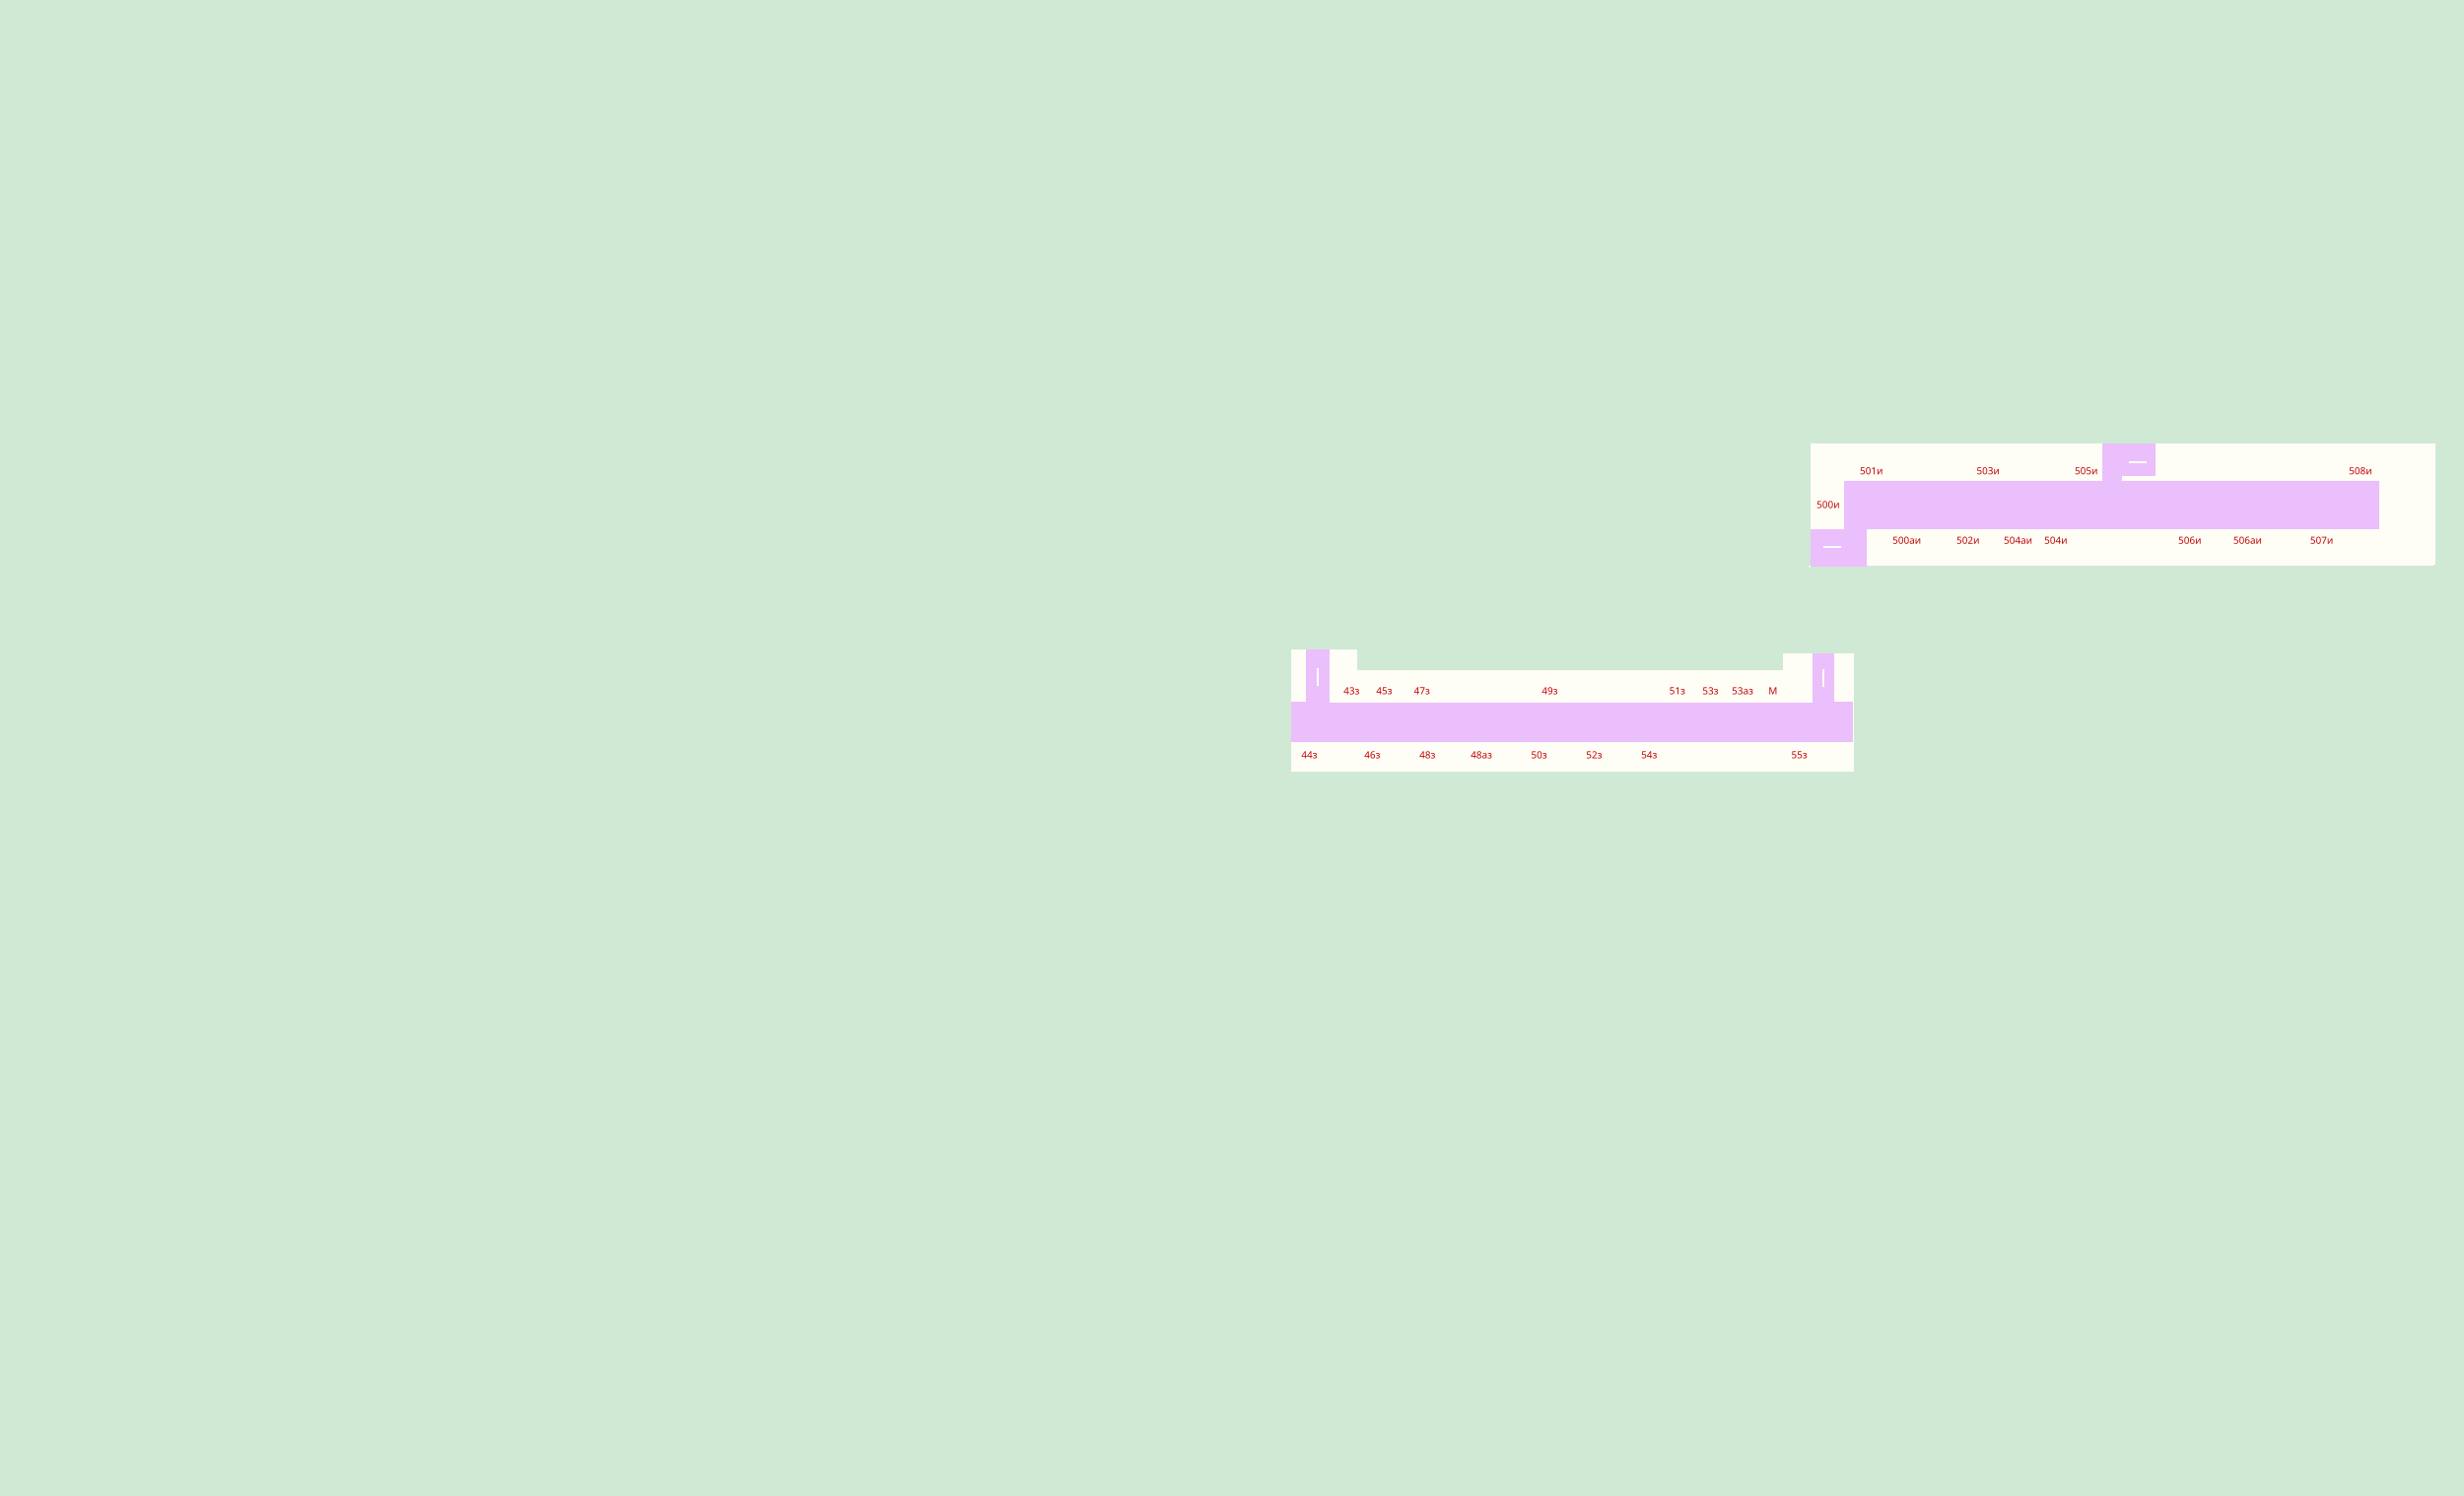
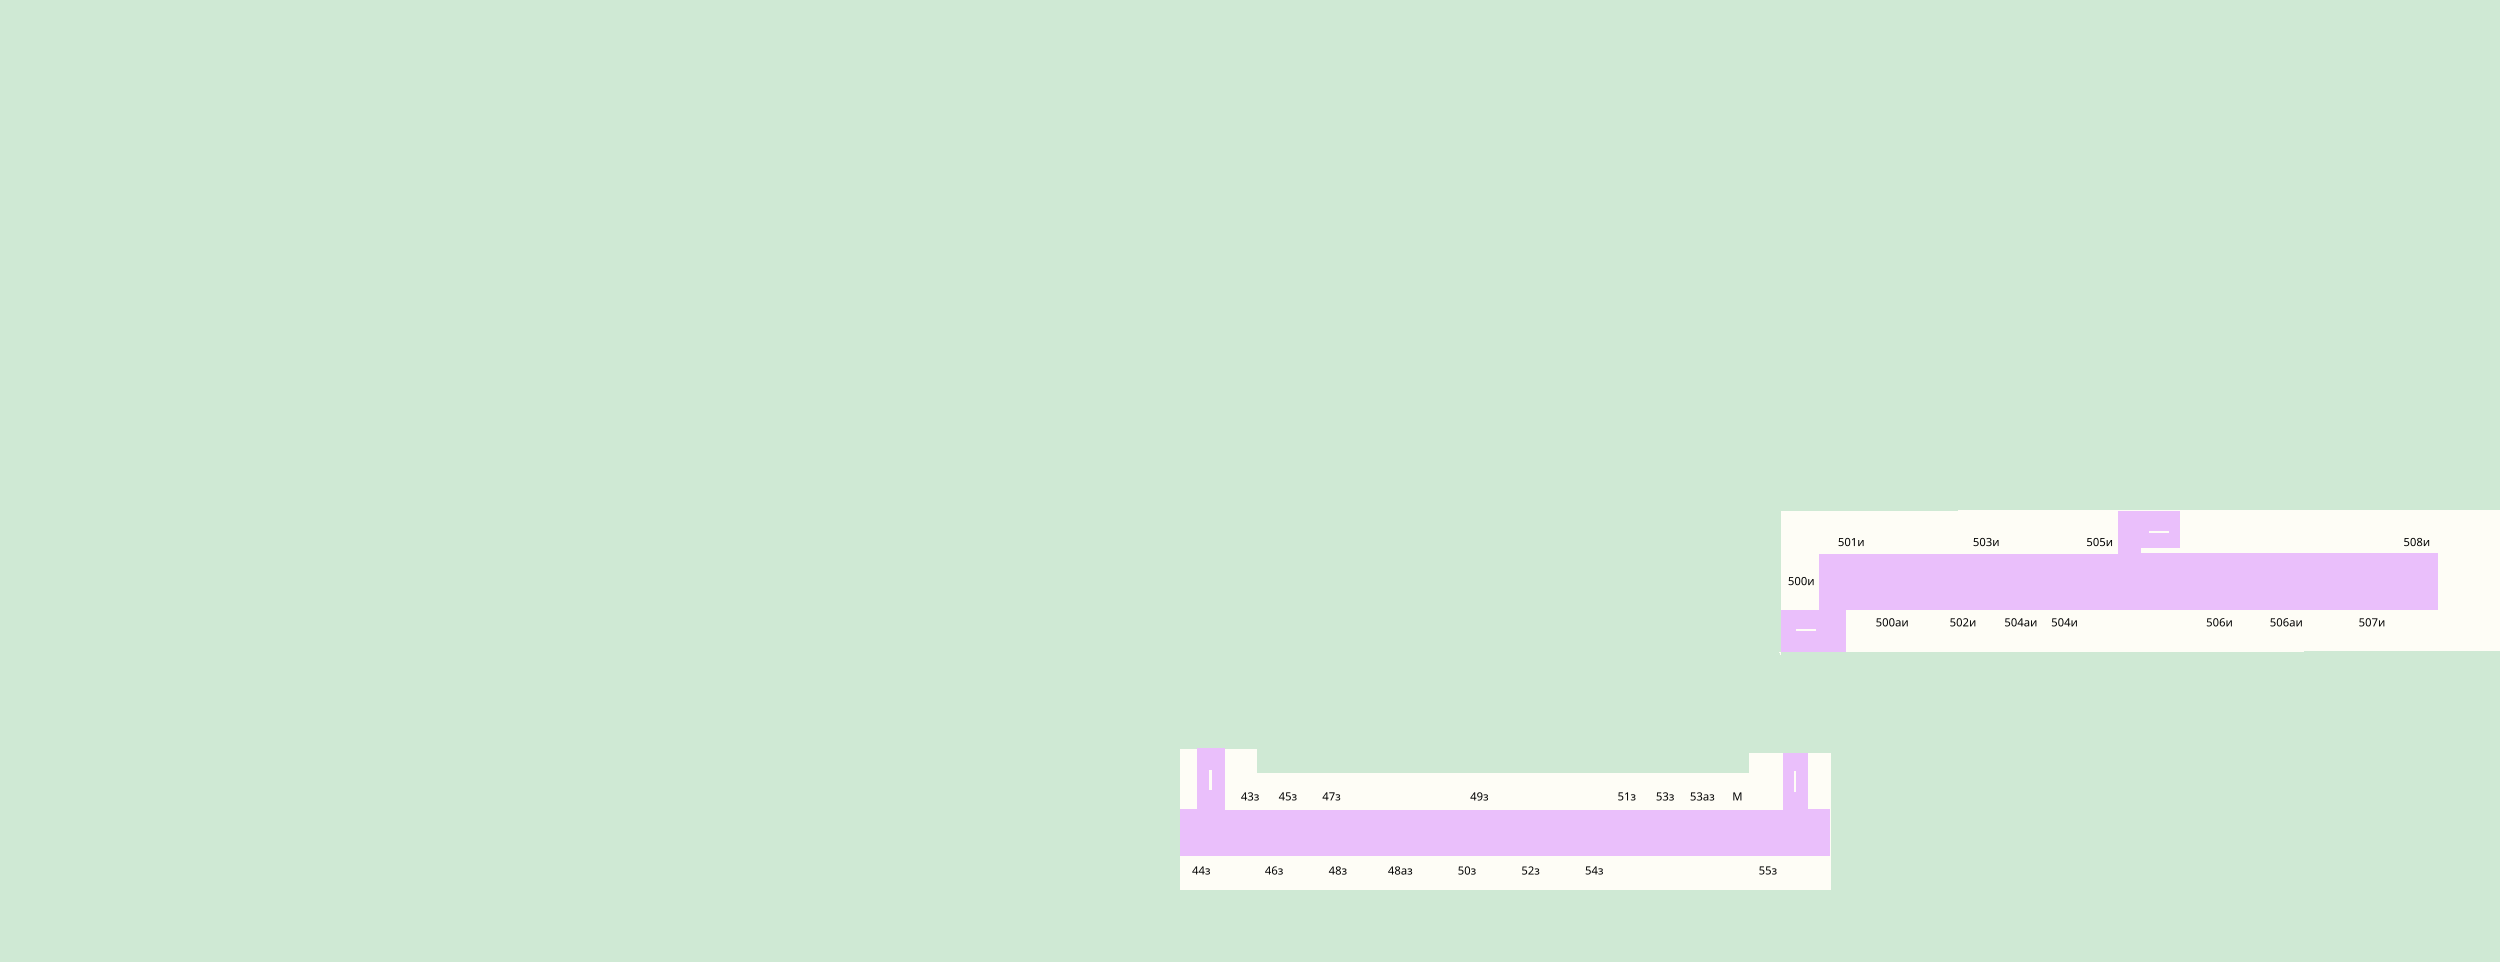
- <svg xmlns="http://www.w3.org/2000/svg" width="14in" height="8.5in" id="svg4690" version="1.1" viewBox="0 0 990 765" shape-rendering="crispEdges" enable-background="new">
+ <svg xmlns="http://www.w3.org/2000/svg" width="12.283in" height="4.722in" id="svg4690" version="1.1" viewBox="0 0 868.598 425" style="shape-rendering:crispEdges;enable-background:new">
  <defs id="defs4692">
    </defs>
-   <g id="layer2" style="display:inline">
-     <rect style="color:#000000;clip-rule:nonzero;display:inline;overflow:visible;visibility:visible;opacity:1;isolation:auto;mix-blend-mode:normal;color-interpolation:sRGB;color-interpolation-filters:linearRGB;solid-color:#000000;solid-opacity:1;fill:#cfe9d4;fill-opacity:1;fill-rule:evenodd;stroke:none;stroke-width:40.459;stroke-linecap:butt;stroke-linejoin:miter;stroke-miterlimit:3.727;stroke-dasharray:none;stroke-dashoffset:0;stroke-opacity:1;color-rendering:auto;image-rendering:auto;shape-rendering:auto;text-rendering:auto;enable-background:accumulate" id="rect4369" width="1854" height="1114" x="-235" y="-301" />
+   <g id="layer2" style="display:inline" transform="translate(-121.7844,-1.080227)">
+     <rect style="color:#000000;clip-rule:nonzero;display:inline;overflow:visible;visibility:visible;opacity:1;isolation:auto;mix-blend-mode:normal;color-interpolation:sRGB;color-interpolation-filters:linearRGB;solid-color:#000000;solid-opacity:1;fill:#cfe9d4;fill-opacity:1;fill-rule:evenodd;stroke:none;stroke-width:40.459;stroke-linecap:butt;stroke-linejoin:miter;stroke-miterlimit:3.727;stroke-dasharray:none;stroke-dashoffset:0;stroke-opacity:1;color-rendering:auto;image-rendering:auto;shape-rendering:auto;text-rendering:auto;enable-background:accumulate" id="rect4369" width="3009.273" height="1907.568" x="-926.411" y="-721.215" />
    <path style="display:inline;fill:#fefdf6;fill-opacity:1;fill-rule:evenodd;stroke:none;stroke-width:3;stroke-linecap:butt;stroke-linejoin:miter;stroke-miterlimit:3.727;stroke-dasharray:none;stroke-opacity:1" d="m 791.978,334.126 20.836,0 0,60.501 -287.575,0 0,-0.587 0,-61.676 c 6.33,0.032 2.659,-0.031 13.989,-0.084 l 19.877,0.084 0,10.573 217.547,0 0,-8.811 15.576,0" id="path4965-8" />
    <path style="display:inline;fill:#fefdf6;fill-opacity:1;fill-rule:evenodd;stroke:none;stroke-width:3;stroke-linecap:butt;stroke-linejoin:miter;stroke-miterlimit:3.727;stroke-dasharray:none;stroke-opacity:1" d="m 790.87,290.915 c 0.094,-20.597 0.038,-43.445 0.038,-64.042 l 319.518,-0.19 0,62.357 -320.432,0.5" id="path6805-6" />
  </g>
-   <g id="layer1" style="display:inline">
+   <g id="layer1" style="display:inline" transform="translate(-121.7844,-1.080227)">
    <path style="display:inline;fill:#eabffb;fill-opacity:1;fill-rule:evenodd;stroke:none;stroke-width:1px;stroke-linecap:butt;stroke-linejoin:miter;stroke-opacity:1" d="m 790.554,270.801 17.25,0 0,-24.75 132,0 0,-19.188 27.5,0 0,16.688 -17,0 0,2.25 131.25,0 0,25 -261.75,0 0,18.75 -28.875,0 0,-18.75 z" id="path4488" />
    <path style="fill:#eabffb;fill-opacity:1;fill-rule:evenodd;stroke:none;stroke-width:1px;stroke-linecap:butt;stroke-linejoin:miter;stroke-opacity:1" d="m 525,380 0,-21.25 7.75,0 0,-26.75 12.25,0 0,27.25 246.75,0 0,-25 11.25,0 0,24.75 9.75,0 0,20.75 -287.75,0 z" id="path4361" />
    <path style="display:inline;fill:#fefdf6;fill-opacity:1;fill-rule:evenodd;stroke:#fefdf6;stroke-width:1;stroke-linecap:butt;stroke-linejoin:miter;stroke-miterlimit:4;stroke-dasharray:none;stroke-opacity:1" d="m 953.799,236.293 8.865,0" id="path3349" />
    <path style="display:inline;fill:none;fill-rule:evenodd;stroke:#fefdf6;stroke-width:1;stroke-linecap:butt;stroke-linejoin:miter;stroke-miterlimit:4;stroke-dasharray:none;stroke-opacity:1" d="m 797.471,279.794 8.865,0" id="path3349-3" />
    <path style="display:inline;opacity:1;fill:none;fill-rule:evenodd;stroke:#fefdf6;stroke-width:1;stroke-linecap:butt;stroke-linejoin:miter;stroke-miterlimit:4;stroke-dasharray:none;stroke-opacity:1" d="m 538.606,341.549 0,9.072" id="path3349-3-0-6" />
    <path style="display:inline;opacity:1;fill:none;fill-rule:evenodd;stroke:#fefdf6;stroke-width:1;stroke-linecap:butt;stroke-linejoin:miter;stroke-miterlimit:4;stroke-dasharray:none;stroke-opacity:1" d="m 797.201,342.035 0,9.072" id="path3349-3-0" />
  </g>
-   <g id="layer4" style="display:none;opacity:0.99">
+   <g id="layer4" style="display:none;opacity:0.99" transform="translate(-121.7844,-1.080227)">
    <rect style="display:inline;opacity:1;fill:#ff7b00;fill-opacity:0.121;stroke:none;stroke-width:1;stroke-miterlimit:4;stroke-dasharray:4, 1;stroke-dashoffset:0;stroke-opacity:1" id="rect4234-51-48-85" width="19.493" height="284.363" x="-379.105" y="526.806" transform="matrix(-2.125523e-4,-1,1,-1.3513822e-4,0,0)" />
    <text xml:space="preserve" style="font-style:normal;font-weight:normal;font-size:5px;line-height:125%;font-family:sans-serif;letter-spacing:0px;word-spacing:0px;display:inline;opacity:1;fill:#000000;fill-opacity:1;stroke:none;stroke-width:1px;stroke-linecap:butt;stroke-linejoin:miter;stroke-opacity:1" x="377.221" y="144.725" id="text4424">
      <tspan id="tspan4426" x="377.221" y="144.725" style="font-size:7.5px" />
    </text>
    <rect style="display:inline;opacity:1;fill:#ff7b00;fill-opacity:0.121;stroke:none;stroke-width:1;stroke-miterlimit:4;stroke-dasharray:4, 1;stroke-dashoffset:0;stroke-opacity:1" id="rect4234-51-48" width="23.166" height="272.65" x="-270.977" y="808.853" transform="matrix(-1.8301595e-4,-1,1,-1.5694774e-4,0,0)" />
    <path style="display:inline;opacity:1;fill:none;fill-rule:evenodd;stroke:#cc9795;stroke-width:1.218;stroke-linecap:butt;stroke-linejoin:miter;stroke-miterlimit:4;stroke-dasharray:4.873, 1.218;stroke-dashoffset:0;stroke-opacity:1" d="m 808.41,258.738 273.416,0" id="path8505-6-7" />
    <rect style="display:inline;opacity:1;fill:#ff7b00;fill-opacity:0.121;stroke:none;stroke-width:1;stroke-miterlimit:4;stroke-dasharray:4, 1;stroke-dashoffset:0;stroke-opacity:1" id="rect4234-51-48-8" width="8.684" height="39.357" x="810.487" y="246.274" transform="matrix(1,-6.6034152e-5,4.3498561e-4,0.9999999,0,0)" />
    <path style="display:inline;opacity:1;fill:none;fill-rule:evenodd;stroke:#cc9795;stroke-width:1.161;stroke-linecap:butt;stroke-linejoin:miter;stroke-miterlimit:4;stroke-dasharray:4.645, 1.161;stroke-dashoffset:0;stroke-opacity:1" d="m 814.945,247.386 0,38.371" id="path8505-6-7-9" />
    <text xml:space="preserve" style="font-style:normal;font-variant:normal;font-weight:normal;font-stretch:normal;font-size:5px;line-height:125%;font-family:sans-serif;-inkscape-font-specification:'sans-serif, Normal';text-align:start;letter-spacing:0px;word-spacing:0px;writing-mode:lr-tb;text-anchor:start;display:inline;opacity:1;fill:#000000;fill-opacity:1;stroke:none;stroke-width:1px;stroke-linecap:butt;stroke-linejoin:miter;stroke-opacity:1" x="825.643" y="256.003" id="text4428-89-7-1-0-1-2">
      <tspan id="tspan4528-30-1" x="825.643" y="256.003">X511</tspan>
    </text>
    <text xml:space="preserve" style="font-style:normal;font-weight:normal;font-size:40px;line-height:125%;font-family:sans-serif;letter-spacing:0px;word-spacing:0px;display:inline;opacity:1;fill:#000000;fill-opacity:1;stroke:none;stroke-width:1px;stroke-linecap:butt;stroke-linejoin:miter;stroke-opacity:1" x="805.784" y="255.296" id="text4778">
      <tspan id="tspan4780" x="805.784" y="255.296" />
    </text>
    <rect style="display:inline;opacity:1;fill:#ff7b00;fill-opacity:0.121;stroke:none;stroke-width:1;stroke-miterlimit:4;stroke-dasharray:4, 1;stroke-dashoffset:0;stroke-opacity:1" id="rect4234-51-48-8-3" width="10.096" height="41.692" x="940.069" y="228.761" transform="matrix(1,-6.0172861e-5,4.7735649e-4,0.9999999,0,0)" />
    <path style="display:inline;opacity:1;fill:none;fill-rule:evenodd;stroke:#cc9795;stroke-width:0.828;stroke-linecap:butt;stroke-linejoin:miter;stroke-miterlimit:4;stroke-dasharray:3.312, 0.828;stroke-dashoffset:0;stroke-opacity:1" d="m 945.236,229.94 0,40.648" id="path8505-6-7-9-22" />
    <text xml:space="preserve" style="font-style:normal;font-variant:normal;font-weight:normal;font-stretch:normal;font-size:5px;line-height:125%;font-family:sans-serif;-inkscape-font-specification:'sans-serif, Normal';text-align:start;letter-spacing:0px;word-spacing:0px;writing-mode:lr-tb;text-anchor:start;display:inline;opacity:1;fill:#000000;fill-opacity:1;stroke:none;stroke-width:1px;stroke-linecap:butt;stroke-linejoin:miter;stroke-opacity:1" x="507.132" y="344.325" id="text4428-00-9-8-1">
      <tspan id="tspan4518-5-0" x="507.132" y="344.325">L509U</tspan>
    </text>
    <text xml:space="preserve" style="font-style:normal;font-variant:normal;font-weight:normal;font-stretch:normal;font-size:5px;line-height:125%;font-family:sans-serif;-inkscape-font-specification:'sans-serif, Normal';text-align:start;letter-spacing:0px;word-spacing:0px;writing-mode:lr-tb;text-anchor:start;display:inline;opacity:1;fill:#000000;fill-opacity:1;stroke:none;stroke-width:1px;stroke-linecap:butt;stroke-linejoin:miter;stroke-opacity:1" x="816.535" y="348.603" id="text4428-00-9-8-5">
      <tspan id="tspan4518-5-37" x="816.535" y="348.603">L510U</tspan>
    </text>
    <flowRoot transform="translate(-2.0855,-1.382068)" xml:space="preserve" id="flowRoot4964" style="font-style:normal;font-weight:normal;font-size:40px;line-height:125%;font-family:sans-serif;letter-spacing:0px;word-spacing:0px;display:inline;opacity:1;fill:#000000;fill-opacity:1;stroke:none;stroke-width:1px;stroke-linecap:butt;stroke-linejoin:miter;stroke-opacity:1">
      <flowRegion id="flowRegion4966">
        <rect id="rect4968" width="1" height="140" x="598.5" y="213" />
      </flowRegion>
      <flowPara id="flowPara4970" />
    </flowRoot>
    <text xml:space="preserve" style="font-style:normal;font-variant:normal;font-weight:normal;font-stretch:normal;font-size:5px;line-height:125%;font-family:sans-serif;-inkscape-font-specification:'sans-serif, Normal';text-align:start;letter-spacing:0px;word-spacing:0px;writing-mode:lr-tb;text-anchor:start;display:inline;opacity:1;fill:#000000;fill-opacity:1;stroke:none;stroke-width:1px;stroke-linecap:butt;stroke-linejoin:miter;stroke-opacity:1" x="944.255" y="233.936" id="text4428-00-9-8-2">
      <tspan id="tspan4518-5-41" x="944.255" y="233.936">L512R</tspan>
    </text>
    <text xml:space="preserve" style="font-style:normal;font-variant:normal;font-weight:normal;font-stretch:normal;font-size:5px;line-height:125%;font-family:sans-serif;-inkscape-font-specification:'sans-serif, Normal';text-align:start;letter-spacing:0px;word-spacing:0px;writing-mode:lr-tb;text-anchor:start;display:inline;opacity:1;fill:#000000;fill-opacity:1;stroke:none;stroke-width:1px;stroke-linecap:butt;stroke-linejoin:miter;stroke-opacity:1" x="772.755" y="280.936" id="text4428-00-9-8-14">
      <tspan x="772.755" y="280.936" id="tspan4362">L511L</tspan>
    </text>
    <text xml:space="preserve" style="font-style:normal;font-variant:normal;font-weight:normal;font-stretch:normal;font-size:5px;line-height:125%;font-family:sans-serif;-inkscape-font-specification:'sans-serif, Normal';text-align:start;letter-spacing:0px;word-spacing:0px;writing-mode:lr-tb;text-anchor:start;display:inline;opacity:1;fill:#000000;fill-opacity:1;stroke:none;stroke-width:1px;stroke-linecap:butt;stroke-linejoin:miter;stroke-opacity:1" x="946.558" y="255.296" id="text4428-89-7-1-0-1-1-6-3">
      <tspan x="946.558" y="255.296" id="tspan4834-8">X516</tspan>
    </text>
    <path style="display:inline;opacity:1;fill:none;fill-rule:evenodd;stroke:#cc9795;stroke-width:1.155;stroke-linecap:butt;stroke-linejoin:miter;stroke-miterlimit:4;stroke-dasharray:4.62, 1.155;stroke-dashoffset:0;stroke-opacity:1" d="m 526.627,369.267 284.318,0" id="path8505-6-7-7" />
    <text xml:space="preserve" style="font-style:normal;font-variant:normal;font-weight:normal;font-stretch:normal;font-size:5px;line-height:125%;font-family:sans-serif;-inkscape-font-specification:'sans-serif, Normal';text-align:start;letter-spacing:0px;word-spacing:0px;writing-mode:lr-tb;text-anchor:start;display:inline;opacity:1;fill:#000000;fill-opacity:1;stroke:none;stroke-width:1px;stroke-linecap:butt;stroke-linejoin:miter;stroke-opacity:1" x="544.59" y="367.624" id="text4428-89-7-1-0-1-2-3">
      <tspan id="tspan4528-30-1-2" x="544.59" y="367.624">X522</tspan>
    </text>
    <text xml:space="preserve" style="font-style:normal;font-variant:normal;font-weight:normal;font-stretch:normal;font-size:5px;line-height:125%;font-family:sans-serif;-inkscape-font-specification:'sans-serif, Normal';text-align:start;letter-spacing:0px;word-spacing:0px;writing-mode:lr-tb;text-anchor:start;display:inline;opacity:1;fill:#000000;fill-opacity:1;stroke:none;stroke-width:1px;stroke-linecap:butt;stroke-linejoin:miter;stroke-opacity:1" x="788.542" y="366.563" id="text4428-89-7-1-0-1-2-7">
      <tspan id="tspan4528-30-1-0" x="788.542" y="366.563">X523</tspan>
      <tspan x="788.542" y="372.813" id="tspan3578" />
    </text>
  </g>
-   <g id="layer3" style="display:inline">
-     <text id="text3792" y="355.024" x="568.747" style="font-style:normal;font-variant:normal;font-weight:normal;font-stretch:normal;font-size:5px;line-height:125%;font-family:sans-serif;-inkscape-font-specification:'sans-serif, Normal';text-align:start;letter-spacing:0px;word-spacing:0px;writing-mode:lr-tb;text-anchor:start;display:inline;fill:#c00000;fill-opacity:1;stroke:none;stroke-width:1px;stroke-linecap:butt;stroke-linejoin:miter;stroke-opacity:1" xml:space="preserve">
+   <g id="layer3" style="display:inline" transform="translate(-121.7844,-1.080227)">
+     <text id="text3792" y="355.024" x="568.747" style="font-style:normal;font-variant:normal;font-weight:normal;font-stretch:normal;font-size:5px;line-height:125%;font-family:sans-serif;-inkscape-font-specification:'sans-serif, Normal';text-align:start;letter-spacing:0px;word-spacing:0px;writing-mode:lr-tb;text-anchor:start;display:inline;fill:#000000;fill-opacity:1;stroke:none;stroke-width:1px;stroke-linecap:butt;stroke-linejoin:miter;stroke-opacity:1" xml:space="preserve">
      <tspan y="355.024" x="568.747" id="tspan3794">45з</tspan>
      <tspan y="361.274" x="568.747" id="tspan3796" />
    </text>
-     <text id="text3798" y="355.063" x="653.431" style="font-style:normal;font-variant:normal;font-weight:normal;font-stretch:normal;font-size:5px;line-height:125%;font-family:sans-serif;-inkscape-font-specification:'sans-serif, Normal';text-align:start;letter-spacing:0px;word-spacing:0px;writing-mode:lr-tb;text-anchor:start;display:inline;fill:#c00000;fill-opacity:1;stroke:none;stroke-width:1px;stroke-linecap:butt;stroke-linejoin:miter;stroke-opacity:1" xml:space="preserve">
+     <text id="text3798" y="355.063" x="653.431" style="font-style:normal;font-variant:normal;font-weight:normal;font-stretch:normal;font-size:5px;line-height:125%;font-family:sans-serif;-inkscape-font-specification:'sans-serif, Normal';text-align:start;letter-spacing:0px;word-spacing:0px;writing-mode:lr-tb;text-anchor:start;display:inline;fill:#000000;fill-opacity:1;stroke:none;stroke-width:1px;stroke-linecap:butt;stroke-linejoin:miter;stroke-opacity:1" xml:space="preserve">
      <tspan y="355.063" x="653.431" id="tspan3800">49з</tspan>
      <tspan y="361.313" x="653.431" id="tspan3802" />
    </text>
-     <text id="text3804" y="355.031" x="718.614" style="font-style:normal;font-variant:normal;font-weight:normal;font-stretch:normal;font-size:5px;line-height:125%;font-family:sans-serif;-inkscape-font-specification:'sans-serif, Normal';text-align:start;letter-spacing:0px;word-spacing:0px;writing-mode:lr-tb;text-anchor:start;display:inline;fill:#c00000;fill-opacity:1;stroke:none;stroke-width:1px;stroke-linecap:butt;stroke-linejoin:miter;stroke-opacity:1" xml:space="preserve">
+     <text id="text3804" y="355.031" x="718.614" style="font-style:normal;font-variant:normal;font-weight:normal;font-stretch:normal;font-size:5px;line-height:125%;font-family:sans-serif;-inkscape-font-specification:'sans-serif, Normal';text-align:start;letter-spacing:0px;word-spacing:0px;writing-mode:lr-tb;text-anchor:start;display:inline;fill:#000000;fill-opacity:1;stroke:none;stroke-width:1px;stroke-linecap:butt;stroke-linejoin:miter;stroke-opacity:1" xml:space="preserve">
      <tspan y="355.031" x="718.614" id="tspan4373">51з</tspan>
      <tspan y="361.281" x="718.614" id="tspan3808" />
    </text>
-     <text id="text3810" y="355.062" x="735.577" style="font-style:normal;font-variant:normal;font-weight:normal;font-stretch:normal;font-size:5px;line-height:125%;font-family:sans-serif;-inkscape-font-specification:'sans-serif, Normal';text-align:start;letter-spacing:0px;word-spacing:0px;writing-mode:lr-tb;text-anchor:start;display:inline;fill:#c00000;fill-opacity:1;stroke:none;stroke-width:1px;stroke-linecap:butt;stroke-linejoin:miter;stroke-opacity:1" xml:space="preserve">
+     <text id="text3810" y="355.062" x="735.577" style="font-style:normal;font-variant:normal;font-weight:normal;font-stretch:normal;font-size:5px;line-height:125%;font-family:sans-serif;-inkscape-font-specification:'sans-serif, Normal';text-align:start;letter-spacing:0px;word-spacing:0px;writing-mode:lr-tb;text-anchor:start;display:inline;fill:#000000;fill-opacity:1;stroke:none;stroke-width:1px;stroke-linecap:butt;stroke-linejoin:miter;stroke-opacity:1" xml:space="preserve">
      <tspan y="355.062" x="735.577" id="tspan3812">53з</tspan>
    </text>
-     <text id="text3814" y="355.062" x="750.622" style="font-style:normal;font-variant:normal;font-weight:normal;font-stretch:normal;font-size:5px;line-height:125%;font-family:sans-serif;-inkscape-font-specification:'sans-serif, Normal';text-align:start;letter-spacing:0px;word-spacing:0px;writing-mode:lr-tb;text-anchor:start;display:inline;fill:#c00000;fill-opacity:1;stroke:none;stroke-width:1px;stroke-linecap:butt;stroke-linejoin:miter;stroke-opacity:1" xml:space="preserve">
+     <text id="text3814" y="355.062" x="750.622" style="font-style:normal;font-variant:normal;font-weight:normal;font-stretch:normal;font-size:5px;line-height:125%;font-family:sans-serif;-inkscape-font-specification:'sans-serif, Normal';text-align:start;letter-spacing:0px;word-spacing:0px;writing-mode:lr-tb;text-anchor:start;display:inline;fill:#000000;fill-opacity:1;stroke:none;stroke-width:1px;stroke-linecap:butt;stroke-linejoin:miter;stroke-opacity:1" xml:space="preserve">
      <tspan y="355.062" x="750.622" id="tspan3816">53аз</tspan>
      <tspan y="361.312" x="750.622" id="tspan3818" />
    </text>
-     <text id="text3820" y="355.062" x="769.341" style="font-style:normal;font-variant:normal;font-weight:normal;font-stretch:normal;font-size:5px;line-height:125%;font-family:sans-serif;-inkscape-font-specification:'sans-serif, Normal';text-align:start;letter-spacing:0px;word-spacing:0px;writing-mode:lr-tb;text-anchor:start;display:inline;fill:#c00000;fill-opacity:1;stroke:none;stroke-width:1px;stroke-linecap:butt;stroke-linejoin:miter;stroke-opacity:1" xml:space="preserve">
+     <text id="text3820" y="355.062" x="769.341" style="font-style:normal;font-variant:normal;font-weight:normal;font-stretch:normal;font-size:5px;line-height:125%;font-family:sans-serif;-inkscape-font-specification:'sans-serif, Normal';text-align:start;letter-spacing:0px;word-spacing:0px;writing-mode:lr-tb;text-anchor:start;display:inline;fill:#000000;fill-opacity:1;stroke:none;stroke-width:1px;stroke-linecap:butt;stroke-linejoin:miter;stroke-opacity:1" xml:space="preserve">
      <tspan y="355.062" x="769.341" id="tspan3824">М</tspan>
    </text>
-     <text xml:space="preserve" style="font-style:normal;font-variant:normal;font-weight:normal;font-stretch:normal;font-size:5px;line-height:125%;font-family:sans-serif;-inkscape-font-specification:'sans-serif, Normal';text-align:start;letter-spacing:0px;word-spacing:0px;writing-mode:lr-tb;text-anchor:start;display:inline;fill:#c00000;fill-opacity:1;stroke:none;stroke-width:1px;stroke-linecap:butt;stroke-linejoin:miter;stroke-opacity:1" x="530.448" y="387.789" id="text3842">
+     <text xml:space="preserve" style="font-style:normal;font-variant:normal;font-weight:normal;font-stretch:normal;font-size:5px;line-height:125%;font-family:sans-serif;-inkscape-font-specification:'sans-serif, Normal';text-align:start;letter-spacing:0px;word-spacing:0px;writing-mode:lr-tb;text-anchor:start;display:inline;fill:#000000;fill-opacity:1;stroke:none;stroke-width:1px;stroke-linecap:butt;stroke-linejoin:miter;stroke-opacity:1" x="530.448" y="387.789" id="text3842">
      <tspan id="tspan3844" x="530.448" y="387.789">44з</tspan>
      <tspan id="tspan3846" x="530.448" y="394.039" />
    </text>
-     <text xml:space="preserve" style="font-style:normal;font-variant:normal;font-weight:normal;font-stretch:normal;font-size:5px;line-height:125%;font-family:sans-serif;-inkscape-font-specification:'sans-serif, Normal';text-align:start;letter-spacing:0px;word-spacing:0px;writing-mode:lr-tb;text-anchor:start;display:inline;fill:#c00000;fill-opacity:1;stroke:none;stroke-width:1px;stroke-linecap:butt;stroke-linejoin:miter;stroke-opacity:1" x="562.652" y="387.817" id="text3848">
+     <text xml:space="preserve" style="font-style:normal;font-variant:normal;font-weight:normal;font-stretch:normal;font-size:5px;line-height:125%;font-family:sans-serif;-inkscape-font-specification:'sans-serif, Normal';text-align:start;letter-spacing:0px;word-spacing:0px;writing-mode:lr-tb;text-anchor:start;display:inline;fill:#000000;fill-opacity:1;stroke:none;stroke-width:1px;stroke-linecap:butt;stroke-linejoin:miter;stroke-opacity:1" x="562.652" y="387.817" id="text3848">
      <tspan id="tspan3850" x="562.652" y="387.817">46з</tspan>
      <tspan id="tspan3852" x="562.652" y="394.067" />
    </text>
-     <text xml:space="preserve" style="font-style:normal;font-variant:normal;font-weight:normal;font-stretch:normal;font-size:5px;line-height:125%;font-family:sans-serif;-inkscape-font-specification:'sans-serif, Normal';text-align:start;letter-spacing:0px;word-spacing:0px;writing-mode:lr-tb;text-anchor:start;display:inline;fill:#c00000;fill-opacity:1;stroke:none;stroke-width:1px;stroke-linecap:butt;stroke-linejoin:miter;stroke-opacity:1" x="590.855" y="387.821" id="text3854">
+     <text xml:space="preserve" style="font-style:normal;font-variant:normal;font-weight:normal;font-stretch:normal;font-size:5px;line-height:125%;font-family:sans-serif;-inkscape-font-specification:'sans-serif, Normal';text-align:start;letter-spacing:0px;word-spacing:0px;writing-mode:lr-tb;text-anchor:start;display:inline;fill:#000000;fill-opacity:1;stroke:none;stroke-width:1px;stroke-linecap:butt;stroke-linejoin:miter;stroke-opacity:1" x="590.855" y="387.821" id="text3854">
      <tspan id="tspan3856" x="590.855" y="387.821">48з</tspan>
    </text>
-     <text xml:space="preserve" style="font-style:normal;font-variant:normal;font-weight:normal;font-stretch:normal;font-size:5px;line-height:125%;font-family:sans-serif;-inkscape-font-specification:'sans-serif, Normal';text-align:start;letter-spacing:0px;word-spacing:0px;writing-mode:lr-tb;text-anchor:start;display:inline;fill:#c00000;fill-opacity:1;stroke:none;stroke-width:1px;stroke-linecap:butt;stroke-linejoin:miter;stroke-opacity:1" x="617.059" y="387.821" id="text3858">
+     <text xml:space="preserve" style="font-style:normal;font-variant:normal;font-weight:normal;font-stretch:normal;font-size:5px;line-height:125%;font-family:sans-serif;-inkscape-font-specification:'sans-serif, Normal';text-align:start;letter-spacing:0px;word-spacing:0px;writing-mode:lr-tb;text-anchor:start;display:inline;fill:#000000;fill-opacity:1;stroke:none;stroke-width:1px;stroke-linecap:butt;stroke-linejoin:miter;stroke-opacity:1" x="617.059" y="387.821" id="text3858">
      <tspan id="tspan3860" x="617.059" y="387.821">48аз</tspan>
      <tspan id="tspan3862" x="617.059" y="394.071" />
    </text>
-     <text xml:space="preserve" style="font-style:normal;font-variant:normal;font-weight:normal;font-stretch:normal;font-size:5px;line-height:125%;font-family:sans-serif;-inkscape-font-specification:'sans-serif, Normal';text-align:start;letter-spacing:0px;word-spacing:0px;writing-mode:lr-tb;text-anchor:start;display:inline;fill:#c00000;fill-opacity:1;stroke:none;stroke-width:1px;stroke-linecap:butt;stroke-linejoin:miter;stroke-opacity:1" x="676.082" y="387.821" id="text3864">
+     <text xml:space="preserve" style="font-style:normal;font-variant:normal;font-weight:normal;font-stretch:normal;font-size:5px;line-height:125%;font-family:sans-serif;-inkscape-font-specification:'sans-serif, Normal';text-align:start;letter-spacing:0px;word-spacing:0px;writing-mode:lr-tb;text-anchor:start;display:inline;fill:#000000;fill-opacity:1;stroke:none;stroke-width:1px;stroke-linecap:butt;stroke-linejoin:miter;stroke-opacity:1" x="676.082" y="387.821" id="text3864">
      <tspan id="tspan3866" x="676.082" y="387.821">52з</tspan>
    </text>
-     <text id="text3868" y="387.783" x="781.017" style="font-style:normal;font-variant:normal;font-weight:normal;font-stretch:normal;font-size:5px;line-height:125%;font-family:sans-serif;-inkscape-font-specification:'sans-serif, Normal';text-align:start;letter-spacing:0px;word-spacing:0px;writing-mode:lr-tb;text-anchor:start;display:inline;fill:#c00000;fill-opacity:1;stroke:none;stroke-width:1px;stroke-linecap:butt;stroke-linejoin:miter;stroke-opacity:1" xml:space="preserve">
+     <text id="text3868" y="387.783" x="781.017" style="font-style:normal;font-variant:normal;font-weight:normal;font-stretch:normal;font-size:5px;line-height:125%;font-family:sans-serif;-inkscape-font-specification:'sans-serif, Normal';text-align:start;letter-spacing:0px;word-spacing:0px;writing-mode:lr-tb;text-anchor:start;display:inline;fill:#000000;fill-opacity:1;stroke:none;stroke-width:1px;stroke-linecap:butt;stroke-linejoin:miter;stroke-opacity:1" xml:space="preserve">
      <tspan y="387.783" x="781.017" id="tspan3870">55з</tspan>
    </text>
-     <text id="text3872" y="387.82" x="647.937" style="font-style:normal;font-variant:normal;font-weight:normal;font-stretch:normal;font-size:5px;line-height:125%;font-family:sans-serif;-inkscape-font-specification:'sans-serif, Normal';text-align:start;letter-spacing:0px;word-spacing:0px;writing-mode:lr-tb;text-anchor:start;display:inline;fill:#c00000;fill-opacity:1;stroke:none;stroke-width:1px;stroke-linecap:butt;stroke-linejoin:miter;stroke-opacity:1" xml:space="preserve">
+     <text id="text3872" y="387.82" x="647.937" style="font-style:normal;font-variant:normal;font-weight:normal;font-stretch:normal;font-size:5px;line-height:125%;font-family:sans-serif;-inkscape-font-specification:'sans-serif, Normal';text-align:start;letter-spacing:0px;word-spacing:0px;writing-mode:lr-tb;text-anchor:start;display:inline;fill:#000000;fill-opacity:1;stroke:none;stroke-width:1px;stroke-linecap:butt;stroke-linejoin:miter;stroke-opacity:1" xml:space="preserve">
      <tspan y="387.82" x="647.937" id="tspan3874">50з</tspan>
    </text>
-     <text id="text3876" y="387.783" x="704.227" style="font-style:normal;font-variant:normal;font-weight:normal;font-stretch:normal;font-size:5px;line-height:125%;font-family:sans-serif;-inkscape-font-specification:'sans-serif, Normal';text-align:start;letter-spacing:0px;word-spacing:0px;writing-mode:lr-tb;text-anchor:start;display:inline;fill:#c00000;fill-opacity:1;stroke:none;stroke-width:1px;stroke-linecap:butt;stroke-linejoin:miter;stroke-opacity:1" xml:space="preserve">
+     <text id="text3876" y="387.783" x="704.227" style="font-style:normal;font-variant:normal;font-weight:normal;font-stretch:normal;font-size:5px;line-height:125%;font-family:sans-serif;-inkscape-font-specification:'sans-serif, Normal';text-align:start;letter-spacing:0px;word-spacing:0px;writing-mode:lr-tb;text-anchor:start;display:inline;fill:#000000;fill-opacity:1;stroke:none;stroke-width:1px;stroke-linecap:butt;stroke-linejoin:miter;stroke-opacity:1" xml:space="preserve">
      <tspan y="387.783" x="704.227" id="tspan3878">54з</tspan>
    </text>
-     <text id="text3792-6" y="355.062" x="552.048" style="font-style:normal;font-variant:normal;font-weight:normal;font-stretch:normal;font-size:5px;line-height:125%;font-family:sans-serif;-inkscape-font-specification:'sans-serif, Normal';text-align:start;letter-spacing:0px;word-spacing:0px;writing-mode:lr-tb;text-anchor:start;display:inline;fill:#c00000;fill-opacity:1;stroke:none;stroke-width:1px;stroke-linecap:butt;stroke-linejoin:miter;stroke-opacity:1" xml:space="preserve">
+     <text id="text3792-6" y="355.062" x="552.048" style="font-style:normal;font-variant:normal;font-weight:normal;font-stretch:normal;font-size:5px;line-height:125%;font-family:sans-serif;-inkscape-font-specification:'sans-serif, Normal';text-align:start;letter-spacing:0px;word-spacing:0px;writing-mode:lr-tb;text-anchor:start;display:inline;fill:#000000;fill-opacity:1;stroke:none;stroke-width:1px;stroke-linecap:butt;stroke-linejoin:miter;stroke-opacity:1" xml:space="preserve">
      <tspan y="355.062" x="552.048" id="tspan3794-3">43з</tspan>
      <tspan y="361.312" x="552.048" id="tspan3796-7" />
    </text>
-     <text id="text3792-6-7" y="355.031" x="588.048" style="font-style:normal;font-variant:normal;font-weight:normal;font-stretch:normal;font-size:5px;line-height:125%;font-family:sans-serif;-inkscape-font-specification:'sans-serif, Normal';text-align:start;letter-spacing:0px;word-spacing:0px;writing-mode:lr-tb;text-anchor:start;display:inline;fill:#c00000;fill-opacity:1;stroke:none;stroke-width:1px;stroke-linecap:butt;stroke-linejoin:miter;stroke-opacity:1" xml:space="preserve">
+     <text id="text3792-6-7" y="355.031" x="588.048" style="font-style:normal;font-variant:normal;font-weight:normal;font-stretch:normal;font-size:5px;line-height:125%;font-family:sans-serif;-inkscape-font-specification:'sans-serif, Normal';text-align:start;letter-spacing:0px;word-spacing:0px;writing-mode:lr-tb;text-anchor:start;display:inline;fill:#000000;fill-opacity:1;stroke:none;stroke-width:1px;stroke-linecap:butt;stroke-linejoin:miter;stroke-opacity:1" xml:space="preserve">
      <tspan y="355.031" x="588.048" id="tspan3794-3-2">47з</tspan>
      <tspan y="361.281" x="588.048" id="tspan3796-7-0" />
    </text>
-     <text id="text3792-5" y="242.557" x="816.055" style="font-style:normal;font-variant:normal;font-weight:normal;font-stretch:normal;font-size:5px;line-height:125%;font-family:sans-serif;-inkscape-font-specification:'sans-serif, Normal';text-align:start;letter-spacing:0px;word-spacing:0px;writing-mode:lr-tb;text-anchor:start;display:inline;fill:#c00000;fill-opacity:1;stroke:none;stroke-width:1px;stroke-linecap:butt;stroke-linejoin:miter;stroke-opacity:1" xml:space="preserve">
+     <text id="text3792-5" y="242.557" x="816.055" style="font-style:normal;font-variant:normal;font-weight:normal;font-stretch:normal;font-size:5px;line-height:125%;font-family:sans-serif;-inkscape-font-specification:'sans-serif, Normal';text-align:start;letter-spacing:0px;word-spacing:0px;writing-mode:lr-tb;text-anchor:start;display:inline;fill:#000000;fill-opacity:1;stroke:none;stroke-width:1px;stroke-linecap:butt;stroke-linejoin:miter;stroke-opacity:1" xml:space="preserve">
      <tspan y="242.557" x="816.055" id="tspan3796-8">501и</tspan>
    </text>
-     <text id="text3798-7" y="242.557" x="875.738" style="font-style:normal;font-variant:normal;font-weight:normal;font-stretch:normal;font-size:5px;line-height:125%;font-family:sans-serif;-inkscape-font-specification:'sans-serif, Normal';text-align:start;letter-spacing:0px;word-spacing:0px;writing-mode:lr-tb;text-anchor:start;display:inline;fill:#c00000;fill-opacity:1;stroke:none;stroke-width:1px;stroke-linecap:butt;stroke-linejoin:miter;stroke-opacity:1" xml:space="preserve">
+     <text id="text3798-7" y="242.557" x="875.738" style="font-style:normal;font-variant:normal;font-weight:normal;font-stretch:normal;font-size:5px;line-height:125%;font-family:sans-serif;-inkscape-font-specification:'sans-serif, Normal';text-align:start;letter-spacing:0px;word-spacing:0px;writing-mode:lr-tb;text-anchor:start;display:inline;fill:#000000;fill-opacity:1;stroke:none;stroke-width:1px;stroke-linecap:butt;stroke-linejoin:miter;stroke-opacity:1" xml:space="preserve">
      <tspan y="242.557" x="875.738" id="tspan3802-1">503и</tspan>
    </text>
-     <text id="text3804-3" y="242.557" x="925.921" style="font-style:normal;font-variant:normal;font-weight:normal;font-stretch:normal;font-size:5px;line-height:125%;font-family:sans-serif;-inkscape-font-specification:'sans-serif, Normal';text-align:start;letter-spacing:0px;word-spacing:0px;writing-mode:lr-tb;text-anchor:start;display:inline;fill:#c00000;fill-opacity:1;stroke:none;stroke-width:1px;stroke-linecap:butt;stroke-linejoin:miter;stroke-opacity:1" xml:space="preserve">
+     <text id="text3804-3" y="242.557" x="925.921" style="font-style:normal;font-variant:normal;font-weight:normal;font-stretch:normal;font-size:5px;line-height:125%;font-family:sans-serif;-inkscape-font-specification:'sans-serif, Normal';text-align:start;letter-spacing:0px;word-spacing:0px;writing-mode:lr-tb;text-anchor:start;display:inline;fill:#000000;fill-opacity:1;stroke:none;stroke-width:1px;stroke-linecap:butt;stroke-linejoin:miter;stroke-opacity:1" xml:space="preserve">
      <tspan y="242.557" x="925.921" id="tspan3808-9">505и</tspan>
    </text>
-     <text id="text3820-3" y="242.557" x="1066.148" style="font-style:normal;font-variant:normal;font-weight:normal;font-stretch:normal;font-size:5px;line-height:125%;font-family:sans-serif;-inkscape-font-specification:'sans-serif, Normal';text-align:start;letter-spacing:0px;word-spacing:0px;writing-mode:lr-tb;text-anchor:start;display:inline;fill:#c00000;fill-opacity:1;stroke:none;stroke-width:1px;stroke-linecap:butt;stroke-linejoin:miter;stroke-opacity:1" xml:space="preserve">
+     <text id="text3820-3" y="242.557" x="1066.148" style="font-style:normal;font-variant:normal;font-weight:normal;font-stretch:normal;font-size:5px;line-height:125%;font-family:sans-serif;-inkscape-font-specification:'sans-serif, Normal';text-align:start;letter-spacing:0px;word-spacing:0px;writing-mode:lr-tb;text-anchor:start;display:inline;fill:#000000;fill-opacity:1;stroke:none;stroke-width:1px;stroke-linecap:butt;stroke-linejoin:miter;stroke-opacity:1" xml:space="preserve">
      <tspan y="242.557" x="1066.148" id="tspan3657">508и</tspan>
    </text>
-     <text xml:space="preserve" style="font-style:normal;font-variant:normal;font-weight:normal;font-stretch:normal;font-size:5px;line-height:125%;font-family:sans-serif;-inkscape-font-specification:'sans-serif, Normal';text-align:start;letter-spacing:0px;word-spacing:0px;writing-mode:lr-tb;text-anchor:start;display:inline;fill:#c00000;fill-opacity:1;stroke:none;stroke-width:1px;stroke-linecap:butt;stroke-linejoin:miter;stroke-opacity:1" x="832.755" y="278.071" id="text3842-5">
+     <text xml:space="preserve" style="font-style:normal;font-variant:normal;font-weight:normal;font-stretch:normal;font-size:5px;line-height:125%;font-family:sans-serif;-inkscape-font-specification:'sans-serif, Normal';text-align:start;letter-spacing:0px;word-spacing:0px;writing-mode:lr-tb;text-anchor:start;display:inline;fill:#000000;fill-opacity:1;stroke:none;stroke-width:1px;stroke-linecap:butt;stroke-linejoin:miter;stroke-opacity:1" x="832.755" y="278.071" id="text3842-5">
      <tspan id="tspan3846-8" x="832.755" y="278.071">500аи</tspan>
    </text>
-     <text xml:space="preserve" style="font-style:normal;font-variant:normal;font-weight:normal;font-stretch:normal;font-size:5px;line-height:125%;font-family:sans-serif;-inkscape-font-specification:'sans-serif, Normal';text-align:start;letter-spacing:0px;word-spacing:0px;writing-mode:lr-tb;text-anchor:start;display:inline;fill:#c00000;fill-opacity:1;stroke:none;stroke-width:1px;stroke-linecap:butt;stroke-linejoin:miter;stroke-opacity:1" x="865.459" y="278.071" id="text3848-7">
+     <text xml:space="preserve" style="font-style:normal;font-variant:normal;font-weight:normal;font-stretch:normal;font-size:5px;line-height:125%;font-family:sans-serif;-inkscape-font-specification:'sans-serif, Normal';text-align:start;letter-spacing:0px;word-spacing:0px;writing-mode:lr-tb;text-anchor:start;display:inline;fill:#000000;fill-opacity:1;stroke:none;stroke-width:1px;stroke-linecap:butt;stroke-linejoin:miter;stroke-opacity:1" x="865.459" y="278.071" id="text3848-7">
      <tspan id="tspan3852-0" x="865.459" y="278.071">502и</tspan>
    </text>
-     <text xml:space="preserve" style="font-style:normal;font-variant:normal;font-weight:normal;font-stretch:normal;font-size:5px;line-height:125%;font-family:sans-serif;-inkscape-font-specification:'sans-serif, Normal';text-align:start;letter-spacing:0px;word-spacing:0px;writing-mode:lr-tb;text-anchor:start;display:inline;fill:#c00000;fill-opacity:1;stroke:none;stroke-width:1px;stroke-linecap:butt;stroke-linejoin:miter;stroke-opacity:1" x="889.662" y="278.071" id="text3854-4">
+     <text xml:space="preserve" style="font-style:normal;font-variant:normal;font-weight:normal;font-stretch:normal;font-size:5px;line-height:125%;font-family:sans-serif;-inkscape-font-specification:'sans-serif, Normal';text-align:start;letter-spacing:0px;word-spacing:0px;writing-mode:lr-tb;text-anchor:start;display:inline;fill:#000000;fill-opacity:1;stroke:none;stroke-width:1px;stroke-linecap:butt;stroke-linejoin:miter;stroke-opacity:1" x="889.662" y="278.071" id="text3854-4">
      <tspan id="tspan3856-1" x="889.662" y="278.071">504аи</tspan>
    </text>
-     <text xml:space="preserve" style="font-style:normal;font-variant:normal;font-weight:normal;font-stretch:normal;font-size:5px;line-height:125%;font-family:sans-serif;-inkscape-font-specification:'sans-serif, Normal';text-align:start;letter-spacing:0px;word-spacing:0px;writing-mode:lr-tb;text-anchor:start;display:inline;fill:#c00000;fill-opacity:1;stroke:none;stroke-width:1px;stroke-linecap:butt;stroke-linejoin:miter;stroke-opacity:1" x="910.366" y="278.071" id="text3858-1">
+     <text xml:space="preserve" style="font-style:normal;font-variant:normal;font-weight:normal;font-stretch:normal;font-size:5px;line-height:125%;font-family:sans-serif;-inkscape-font-specification:'sans-serif, Normal';text-align:start;letter-spacing:0px;word-spacing:0px;writing-mode:lr-tb;text-anchor:start;display:inline;fill:#000000;fill-opacity:1;stroke:none;stroke-width:1px;stroke-linecap:butt;stroke-linejoin:miter;stroke-opacity:1" x="910.366" y="278.071" id="text3858-1">
      <tspan id="tspan3862-0" x="910.366" y="278.071">504и</tspan>
    </text>
-     <text xml:space="preserve" style="font-style:normal;font-variant:normal;font-weight:normal;font-stretch:normal;font-size:5px;line-height:125%;font-family:sans-serif;-inkscape-font-specification:'sans-serif, Normal';text-align:start;letter-spacing:0px;word-spacing:0px;writing-mode:lr-tb;text-anchor:start;display:inline;fill:#c00000;fill-opacity:1;stroke:none;stroke-width:1px;stroke-linecap:butt;stroke-linejoin:miter;stroke-opacity:1" x="978.889" y="278.071" id="text3864-3">
+     <text xml:space="preserve" style="font-style:normal;font-variant:normal;font-weight:normal;font-stretch:normal;font-size:5px;line-height:125%;font-family:sans-serif;-inkscape-font-specification:'sans-serif, Normal';text-align:start;letter-spacing:0px;word-spacing:0px;writing-mode:lr-tb;text-anchor:start;display:inline;fill:#000000;fill-opacity:1;stroke:none;stroke-width:1px;stroke-linecap:butt;stroke-linejoin:miter;stroke-opacity:1" x="978.889" y="278.071" id="text3864-3">
      <tspan id="tspan3866-0" x="978.889" y="278.071">506и</tspan>
    </text>
-     <text id="text3868-5" y="278.071" x="1046.325" style="font-style:normal;font-variant:normal;font-weight:normal;font-stretch:normal;font-size:5px;line-height:125%;font-family:sans-serif;-inkscape-font-specification:'sans-serif, Normal';text-align:start;letter-spacing:0px;word-spacing:0px;writing-mode:lr-tb;text-anchor:start;display:inline;fill:#c00000;fill-opacity:1;stroke:none;stroke-width:1px;stroke-linecap:butt;stroke-linejoin:miter;stroke-opacity:1" xml:space="preserve">
+     <text id="text3868-5" y="278.071" x="1046.325" style="font-style:normal;font-variant:normal;font-weight:normal;font-stretch:normal;font-size:5px;line-height:125%;font-family:sans-serif;-inkscape-font-specification:'sans-serif, Normal';text-align:start;letter-spacing:0px;word-spacing:0px;writing-mode:lr-tb;text-anchor:start;display:inline;fill:#000000;fill-opacity:1;stroke:none;stroke-width:1px;stroke-linecap:butt;stroke-linejoin:miter;stroke-opacity:1" xml:space="preserve">
      <tspan y="278.071" x="1046.325" id="tspan3870-5">507и</tspan>
    </text>
-     <text id="text3876-2" y="278.071" x="1007.034" style="font-style:normal;font-variant:normal;font-weight:normal;font-stretch:normal;font-size:5px;line-height:125%;font-family:sans-serif;-inkscape-font-specification:'sans-serif, Normal';text-align:start;letter-spacing:0px;word-spacing:0px;writing-mode:lr-tb;text-anchor:start;display:inline;fill:#c00000;fill-opacity:1;stroke:none;stroke-width:1px;stroke-linecap:butt;stroke-linejoin:miter;stroke-opacity:1" xml:space="preserve">
+     <text id="text3876-2" y="278.071" x="1007.034" style="font-style:normal;font-variant:normal;font-weight:normal;font-stretch:normal;font-size:5px;line-height:125%;font-family:sans-serif;-inkscape-font-specification:'sans-serif, Normal';text-align:start;letter-spacing:0px;word-spacing:0px;writing-mode:lr-tb;text-anchor:start;display:inline;fill:#000000;fill-opacity:1;stroke:none;stroke-width:1px;stroke-linecap:butt;stroke-linejoin:miter;stroke-opacity:1" xml:space="preserve">
      <tspan y="278.071" x="1007.034" id="tspan3878-9">506аи</tspan>
    </text>
-     <text id="text3792-5-9" y="259.824" x="793.946" style="font-style:normal;font-variant:normal;font-weight:normal;font-stretch:normal;font-size:5px;line-height:125%;font-family:sans-serif;-inkscape-font-specification:'sans-serif, Normal';text-align:start;letter-spacing:0px;word-spacing:0px;writing-mode:lr-tb;text-anchor:start;display:inline;fill:#c00000;fill-opacity:1;stroke:none;stroke-width:1px;stroke-linecap:butt;stroke-linejoin:miter;stroke-opacity:1" xml:space="preserve">
+     <text id="text3792-5-9" y="259.824" x="793.946" style="font-style:normal;font-variant:normal;font-weight:normal;font-stretch:normal;font-size:5px;line-height:125%;font-family:sans-serif;-inkscape-font-specification:'sans-serif, Normal';text-align:start;letter-spacing:0px;word-spacing:0px;writing-mode:lr-tb;text-anchor:start;display:inline;fill:#000000;fill-opacity:1;stroke:none;stroke-width:1px;stroke-linecap:butt;stroke-linejoin:miter;stroke-opacity:1" xml:space="preserve">
      <tspan y="259.824" x="793.946" id="tspan3796-8-2">500и</tspan>
    </text>
  </g>
</svg>
